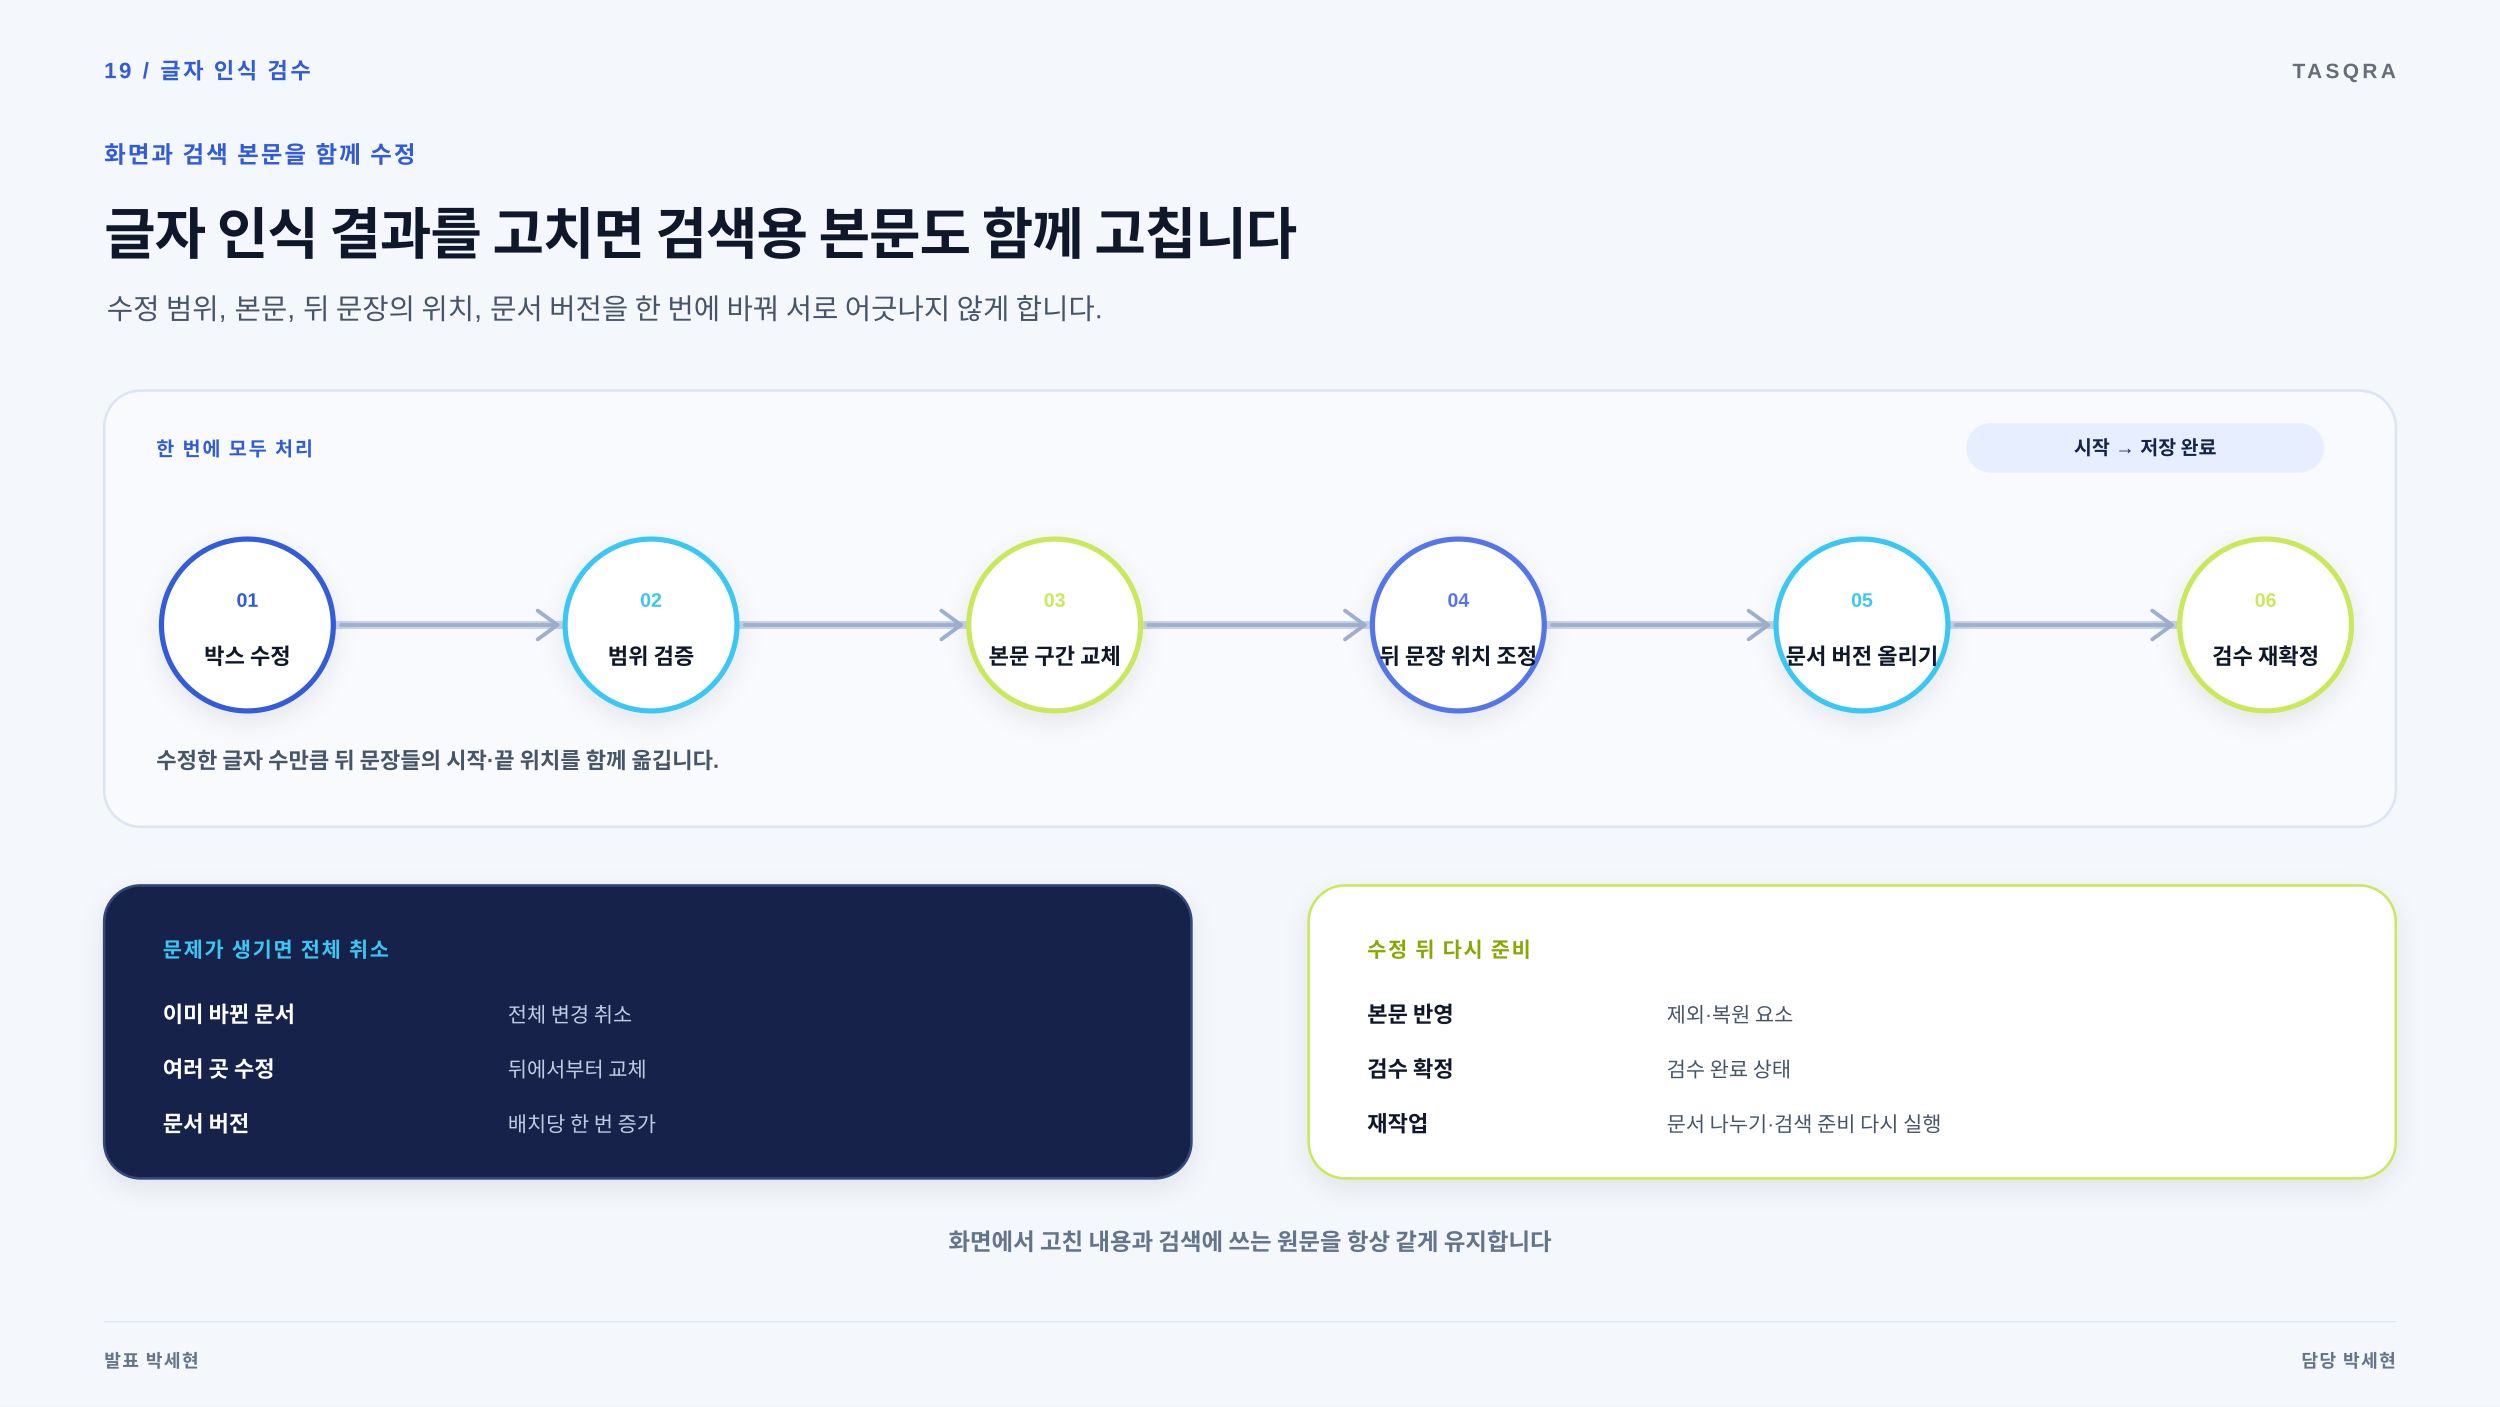
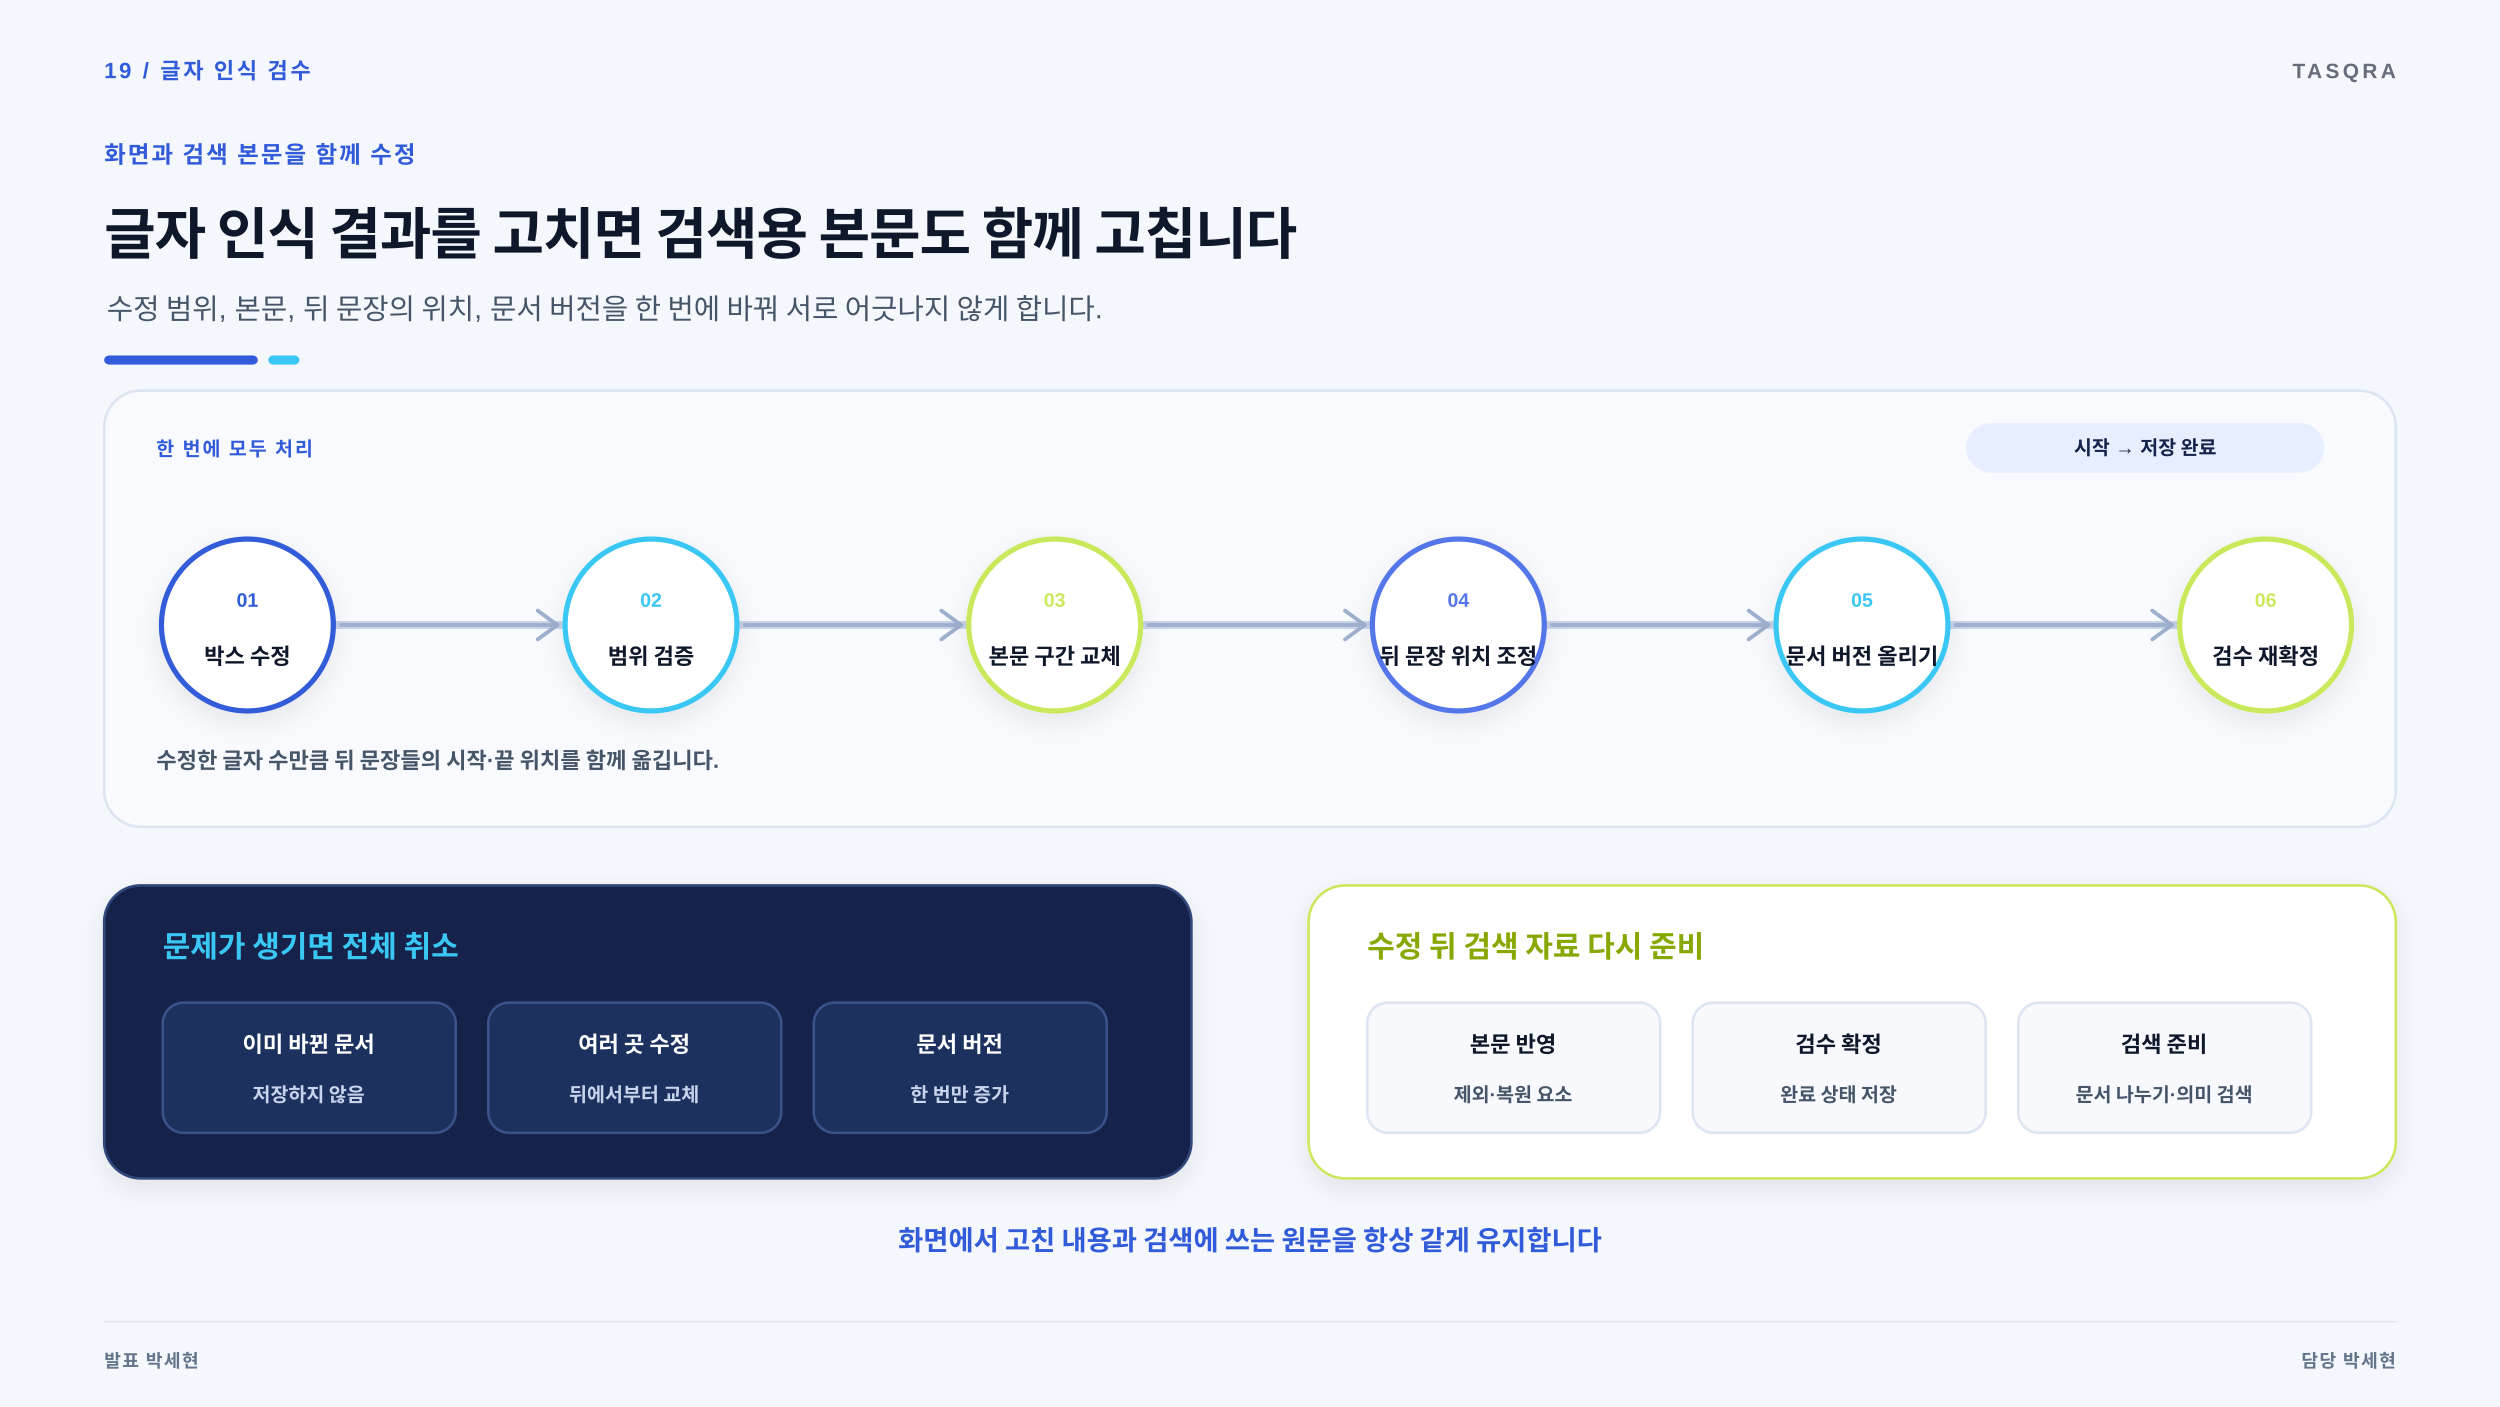
<svg xmlns="http://www.w3.org/2000/svg" width="1920" height="1080" viewBox="0 0 1920 1080">
  <defs>
    <style>@font-face{font-family:NotoKR;src:url("../../포트폴리오/NotoSansKR.ttf") format("truetype");} text{font-family:NotoKR,Arial,sans-serif;}</style>
    <filter id="shadow" x="-20%" y="-20%" width="140%" height="140%">
      <feDropShadow dx="0" dy="12" stdDeviation="16" flood-color="#0E162F" flood-opacity="0.11" />
    </filter>
    <filter id="softShadow" x="-20%" y="-20%" width="140%" height="140%">
      <feDropShadow dx="0" dy="7" stdDeviation="10" flood-color="#0E162F" flood-opacity="0.08" />
    </filter>
  </defs>
  <rect x="0" y="0" width="1920" height="1080" rx="0" fill="#F4F7FC" stroke="none" stroke-width="0" opacity="1" />
  <text x="80" y="60" font-family="NotoKR, Arial, sans-serif" font-size="17" font-weight="800" font-style="normal" fill="#315BD8" text-anchor="start" letter-spacing="2" opacity="1">19  /  글자 인식 검수</text>
  <text x="1840" y="60" font-family="NotoKR, Arial, sans-serif" font-size="16" font-weight="800" font-style="normal" fill="#0F172A" text-anchor="end" letter-spacing="2.6" opacity="0.62">TASQRA</text>
  <line x1="80" y1="1015" x2="1840" y2="1015" stroke="#DCE5F1" stroke-width="1" stroke-linecap="round" opacity="1" />
  <text x="80" y="1050" font-family="NotoKR, Arial, sans-serif" font-size="14" font-weight="700" font-style="normal" fill="#64748B" text-anchor="start" letter-spacing="1" opacity="1">발표  박세현</text>
  <text x="1840" y="1050" font-family="NotoKR, Arial, sans-serif" font-size="14" font-weight="700" font-style="normal" fill="#64748B" text-anchor="end" letter-spacing="1" opacity="1">담당  박세현</text>
  <text x="80" y="125" font-family="NotoKR, Arial, sans-serif" font-size="18" font-weight="800" font-style="normal" fill="#315BD8" text-anchor="start" letter-spacing="1.6" opacity="1">화면과 검색 본문을 함께 수정</text>
  <text x="80" y="195" font-family="NotoKR, Arial, sans-serif" font-size="43" font-weight="800" font-style="normal" fill="#0F172A" text-anchor="start" letter-spacing="-0.8" opacity="1">글자 인식 결과를 고치면 검색용 본문도 함께 고칩니다</text>
  <text x="82" y="245" font-family="NotoKR, Arial, sans-serif" font-size="22" font-weight="500" font-style="normal" fill="#475569" text-anchor="start" letter-spacing="0" opacity="1">수정 범위, 본문, 뒤 문장의 위치, 문서 버전을 한 번에 바꿔 서로 어긋나지 않게 합니다.</text>
+   <rect x="80" y="273" width="118" height="7" rx="4" fill="#315BD8" stroke="none" stroke-width="0" opacity="1" />
+   <rect x="206" y="273" width="24" height="7" rx="4" fill="#3BC7F4" stroke="none" stroke-width="0" opacity="1" />
  <rect x="80" y="300" width="1760" height="335" rx="28" fill="#F8FAFD" stroke="#DCE5F1" stroke-width="2" opacity="1" />
  <text x="120" y="350" font-family="NotoKR, Arial, sans-serif" font-size="15" font-weight="800" font-style="normal" fill="#315BD8" text-anchor="start" letter-spacing="1.5" opacity="1">한 번에 모두 처리</text>
  <rect x="1510" y="325" width="275" height="38" rx="19.0" fill="#E7EEFF" stroke="none" stroke-width="0" opacity="1" />
  <text x="1647.5" y="349.1" font-family="NotoKR, Arial, sans-serif" font-size="15" font-weight="700" font-style="normal" fill="#16234A" text-anchor="middle" letter-spacing="0" opacity="1">시작  →  저장 완료</text>
  <line x1="190" y1="480" x2="1740" y2="480" stroke="#C6D3E8" stroke-width="6" stroke-linecap="round" opacity="1" />
  <circle cx="190" cy="480" r="66" fill="#FFFFFF" stroke="#315BD8" stroke-width="4" opacity="1" filter="url(#softShadow)" />
  <text x="190" y="466" font-family="NotoKR, Arial, sans-serif" font-size="15" font-weight="800" font-style="normal" fill="#315BD8" text-anchor="middle" letter-spacing="0" opacity="1">01</text>
  <text x="190" y="510" font-family="NotoKR, Arial, sans-serif" font-size="17" font-weight="800" font-style="normal" fill="#0F172A" text-anchor="middle" letter-spacing="0" opacity="1">박스 수정</text>
  <line x1="262" y1="480" x2="428" y2="480" stroke="#9EB0CE" stroke-width="3" stroke-linecap="round" opacity="1" />
  <path d="M 413 469 L 428 480 L 413 491" fill="none" stroke="#9EB0CE" stroke-width="3" stroke-linecap="round" stroke-linejoin="round" />
  <circle cx="500" cy="480" r="66" fill="#FFFFFF" stroke="#3BC7F4" stroke-width="4" opacity="1" filter="url(#softShadow)" />
  <text x="500" y="466" font-family="NotoKR, Arial, sans-serif" font-size="15" font-weight="800" font-style="normal" fill="#3BC7F4" text-anchor="middle" letter-spacing="0" opacity="1">02</text>
  <text x="500" y="510" font-family="NotoKR, Arial, sans-serif" font-size="17" font-weight="800" font-style="normal" fill="#0F172A" text-anchor="middle" letter-spacing="0" opacity="1">범위 검증</text>
  <line x1="572" y1="480" x2="738" y2="480" stroke="#9EB0CE" stroke-width="3" stroke-linecap="round" opacity="1" />
  <path d="M 723 469 L 738 480 L 723 491" fill="none" stroke="#9EB0CE" stroke-width="3" stroke-linecap="round" stroke-linejoin="round" />
  <circle cx="810" cy="480" r="66" fill="#FFFFFF" stroke="#C9E85B" stroke-width="4" opacity="1" filter="url(#softShadow)" />
  <text x="810" y="466" font-family="NotoKR, Arial, sans-serif" font-size="15" font-weight="800" font-style="normal" fill="#C9E85B" text-anchor="middle" letter-spacing="0" opacity="1">03</text>
  <text x="810" y="510" font-family="NotoKR, Arial, sans-serif" font-size="17" font-weight="800" font-style="normal" fill="#0F172A" text-anchor="middle" letter-spacing="0" opacity="1">본문 구간 교체</text>
  <line x1="882" y1="480" x2="1048" y2="480" stroke="#9EB0CE" stroke-width="3" stroke-linecap="round" opacity="1" />
  <path d="M 1033 469 L 1048 480 L 1033 491" fill="none" stroke="#9EB0CE" stroke-width="3" stroke-linecap="round" stroke-linejoin="round" />
  <circle cx="1120" cy="480" r="66" fill="#FFFFFF" stroke="#5576E8" stroke-width="4" opacity="1" filter="url(#softShadow)" />
  <text x="1120" y="466" font-family="NotoKR, Arial, sans-serif" font-size="15" font-weight="800" font-style="normal" fill="#5576E8" text-anchor="middle" letter-spacing="0" opacity="1">04</text>
  <text x="1120" y="510" font-family="NotoKR, Arial, sans-serif" font-size="17" font-weight="800" font-style="normal" fill="#0F172A" text-anchor="middle" letter-spacing="0" opacity="1">뒤 문장 위치 조정</text>
  <line x1="1192" y1="480" x2="1358" y2="480" stroke="#9EB0CE" stroke-width="3" stroke-linecap="round" opacity="1" />
  <path d="M 1343 469 L 1358 480 L 1343 491" fill="none" stroke="#9EB0CE" stroke-width="3" stroke-linecap="round" stroke-linejoin="round" />
  <circle cx="1430" cy="480" r="66" fill="#FFFFFF" stroke="#3BC7F4" stroke-width="4" opacity="1" filter="url(#softShadow)" />
  <text x="1430" y="466" font-family="NotoKR, Arial, sans-serif" font-size="15" font-weight="800" font-style="normal" fill="#3BC7F4" text-anchor="middle" letter-spacing="0" opacity="1">05</text>
  <text x="1430" y="510" font-family="NotoKR, Arial, sans-serif" font-size="17" font-weight="800" font-style="normal" fill="#0F172A" text-anchor="middle" letter-spacing="0" opacity="1">문서 버전 올리기</text>
  <line x1="1502" y1="480" x2="1668" y2="480" stroke="#9EB0CE" stroke-width="3" stroke-linecap="round" opacity="1" />
  <path d="M 1653 469 L 1668 480 L 1653 491" fill="none" stroke="#9EB0CE" stroke-width="3" stroke-linecap="round" stroke-linejoin="round" />
  <circle cx="1740" cy="480" r="66" fill="#FFFFFF" stroke="#C9E85B" stroke-width="4" opacity="1" filter="url(#softShadow)" />
  <text x="1740" y="466" font-family="NotoKR, Arial, sans-serif" font-size="15" font-weight="800" font-style="normal" fill="#C9E85B" text-anchor="middle" letter-spacing="0" opacity="1">06</text>
  <text x="1740" y="510" font-family="NotoKR, Arial, sans-serif" font-size="17" font-weight="800" font-style="normal" fill="#0F172A" text-anchor="middle" letter-spacing="0" opacity="1">검수 재확정</text>
  <text x="120" y="590" font-family="NotoKR, Arial, sans-serif" font-size="17" font-weight="600" font-style="normal" fill="#475569" text-anchor="start" letter-spacing="0" opacity="1">수정한 글자 수만큼 뒤 문장들의 시작·끝 위치를 함께 옮깁니다.</text>
  <rect x="80" y="680" width="835" height="225" rx="28" fill="#16234A" stroke="#31477A" stroke-width="2" opacity="1" filter="url(#softShadow)" />
-   <text x="125" y="735" font-family="NotoKR, Arial, sans-serif" font-size="16" font-weight="800" font-style="normal" fill="#3BC7F4" text-anchor="start" letter-spacing="1.3" opacity="1">문제가 생기면 전체 취소</text>
-   <text x="125" y="785" font-family="NotoKR, Arial, sans-serif" font-size="17" font-weight="700" font-style="normal" fill="#FFFFFF" text-anchor="start" letter-spacing="0" opacity="1">이미 바뀐 문서</text>
-   <text x="390" y="785" font-family="NotoKR, Arial, sans-serif" font-size="16" font-weight="500" font-style="normal" fill="#BFCBE5" text-anchor="start" letter-spacing="0" opacity="1">전체 변경 취소</text>
-   <text x="125" y="827" font-family="NotoKR, Arial, sans-serif" font-size="17" font-weight="700" font-style="normal" fill="#FFFFFF" text-anchor="start" letter-spacing="0" opacity="1">여러 곳 수정</text>
-   <text x="390" y="827" font-family="NotoKR, Arial, sans-serif" font-size="16" font-weight="500" font-style="normal" fill="#BFCBE5" text-anchor="start" letter-spacing="0" opacity="1">뒤에서부터 교체</text>
-   <text x="125" y="869" font-family="NotoKR, Arial, sans-serif" font-size="17" font-weight="700" font-style="normal" fill="#FFFFFF" text-anchor="start" letter-spacing="0" opacity="1">문서 버전</text>
-   <text x="390" y="869" font-family="NotoKR, Arial, sans-serif" font-size="16" font-weight="500" font-style="normal" fill="#BFCBE5" text-anchor="start" letter-spacing="0" opacity="1">배치당 한 번 증가</text>
+   <text x="125" y="735" font-family="NotoKR, Arial, sans-serif" font-size="23" font-weight="800" font-style="normal" fill="#3BC7F4" text-anchor="start" letter-spacing="0" opacity="1">문제가 생기면 전체 취소</text>
+   <rect x="125" y="770" width="225" height="100" rx="16" fill="#1D315F" stroke="#3A5289" stroke-width="2" opacity="1" />
+   <text x="237" y="808" font-family="NotoKR, Arial, sans-serif" font-size="17" font-weight="800" font-style="normal" fill="#FFFFFF" text-anchor="middle" letter-spacing="0" opacity="1">이미 바뀐 문서</text>
+   <text x="237" y="846" font-family="NotoKR, Arial, sans-serif" font-size="15" font-weight="600" font-style="normal" fill="#C8D4EC" text-anchor="middle" letter-spacing="0" opacity="1">저장하지 않음</text>
+   <rect x="375" y="770" width="225" height="100" rx="16" fill="#1D315F" stroke="#3A5289" stroke-width="2" opacity="1" />
+   <text x="487" y="808" font-family="NotoKR, Arial, sans-serif" font-size="17" font-weight="800" font-style="normal" fill="#FFFFFF" text-anchor="middle" letter-spacing="0" opacity="1">여러 곳 수정</text>
+   <text x="487" y="846" font-family="NotoKR, Arial, sans-serif" font-size="15" font-weight="600" font-style="normal" fill="#C8D4EC" text-anchor="middle" letter-spacing="0" opacity="1">뒤에서부터 교체</text>
+   <rect x="625" y="770" width="225" height="100" rx="16" fill="#1D315F" stroke="#3A5289" stroke-width="2" opacity="1" />
+   <text x="737" y="808" font-family="NotoKR, Arial, sans-serif" font-size="17" font-weight="800" font-style="normal" fill="#FFFFFF" text-anchor="middle" letter-spacing="0" opacity="1">문서 버전</text>
+   <text x="737" y="846" font-family="NotoKR, Arial, sans-serif" font-size="15" font-weight="600" font-style="normal" fill="#C8D4EC" text-anchor="middle" letter-spacing="0" opacity="1">한 번만 증가</text>
  <rect x="1005" y="680" width="835" height="225" rx="28" fill="#FFFFFF" stroke="#C9E85B" stroke-width="2" opacity="1" filter="url(#softShadow)" />
-   <text x="1050" y="735" font-family="NotoKR, Arial, sans-serif" font-size="16" font-weight="800" font-style="normal" fill="#87A800" text-anchor="start" letter-spacing="1.3" opacity="1">수정 뒤 다시 준비</text>
-   <text x="1050" y="785" font-family="NotoKR, Arial, sans-serif" font-size="17" font-weight="700" font-style="normal" fill="#0F172A" text-anchor="start" letter-spacing="0" opacity="1">본문 반영</text>
-   <text x="1280" y="785" font-family="NotoKR, Arial, sans-serif" font-size="16" font-weight="500" font-style="normal" fill="#475569" text-anchor="start" letter-spacing="0" opacity="1">제외·복원 요소</text>
-   <text x="1050" y="827" font-family="NotoKR, Arial, sans-serif" font-size="17" font-weight="700" font-style="normal" fill="#0F172A" text-anchor="start" letter-spacing="0" opacity="1">검수 확정</text>
-   <text x="1280" y="827" font-family="NotoKR, Arial, sans-serif" font-size="16" font-weight="500" font-style="normal" fill="#475569" text-anchor="start" letter-spacing="0" opacity="1">검수 완료 상태</text>
-   <text x="1050" y="869" font-family="NotoKR, Arial, sans-serif" font-size="17" font-weight="700" font-style="normal" fill="#0F172A" text-anchor="start" letter-spacing="0" opacity="1">재작업</text>
-   <text x="1280" y="869" font-family="NotoKR, Arial, sans-serif" font-size="16" font-weight="500" font-style="normal" fill="#475569" text-anchor="start" letter-spacing="0" opacity="1">문서 나누기·검색 준비 다시 실행</text>
-   <text x="960" y="960" font-family="NotoKR, Arial, sans-serif" font-size="18" font-weight="700" font-style="normal" fill="#64748B" text-anchor="middle" letter-spacing="0" opacity="1">화면에서 고친 내용과 검색에 쓰는 원문을 항상 같게 유지합니다</text>
+   <text x="1050" y="735" font-family="NotoKR, Arial, sans-serif" font-size="23" font-weight="800" font-style="normal" fill="#87A800" text-anchor="start" letter-spacing="0" opacity="1">수정 뒤 검색 자료 다시 준비</text>
+   <rect x="1050" y="770" width="225" height="100" rx="16" fill="#F7F9FD" stroke="#DCE5F1" stroke-width="2" opacity="1" />
+   <text x="1162" y="808" font-family="NotoKR, Arial, sans-serif" font-size="17" font-weight="800" font-style="normal" fill="#0F172A" text-anchor="middle" letter-spacing="0" opacity="1">본문 반영</text>
+   <text x="1162" y="846" font-family="NotoKR, Arial, sans-serif" font-size="15" font-weight="600" font-style="normal" fill="#475569" text-anchor="middle" letter-spacing="0" opacity="1">제외·복원 요소</text>
+   <rect x="1300" y="770" width="225" height="100" rx="16" fill="#F7F9FD" stroke="#DCE5F1" stroke-width="2" opacity="1" />
+   <text x="1412" y="808" font-family="NotoKR, Arial, sans-serif" font-size="17" font-weight="800" font-style="normal" fill="#0F172A" text-anchor="middle" letter-spacing="0" opacity="1">검수 확정</text>
+   <text x="1412" y="846" font-family="NotoKR, Arial, sans-serif" font-size="15" font-weight="600" font-style="normal" fill="#475569" text-anchor="middle" letter-spacing="0" opacity="1">완료 상태 저장</text>
+   <rect x="1550" y="770" width="225" height="100" rx="16" fill="#F7F9FD" stroke="#DCE5F1" stroke-width="2" opacity="1" />
+   <text x="1662" y="808" font-family="NotoKR, Arial, sans-serif" font-size="17" font-weight="800" font-style="normal" fill="#0F172A" text-anchor="middle" letter-spacing="0" opacity="1">검색 준비</text>
+   <text x="1662" y="846" font-family="NotoKR, Arial, sans-serif" font-size="15" font-weight="600" font-style="normal" fill="#475569" text-anchor="middle" letter-spacing="0" opacity="1">문서 나누기·의미 검색</text>
+   <text x="960" y="960" font-family="NotoKR, Arial, sans-serif" font-size="21" font-weight="800" font-style="normal" fill="#315BD8" text-anchor="middle" letter-spacing="0" opacity="1">화면에서 고친 내용과 검색에 쓰는 원문을 항상 같게 유지합니다</text>
</svg>
